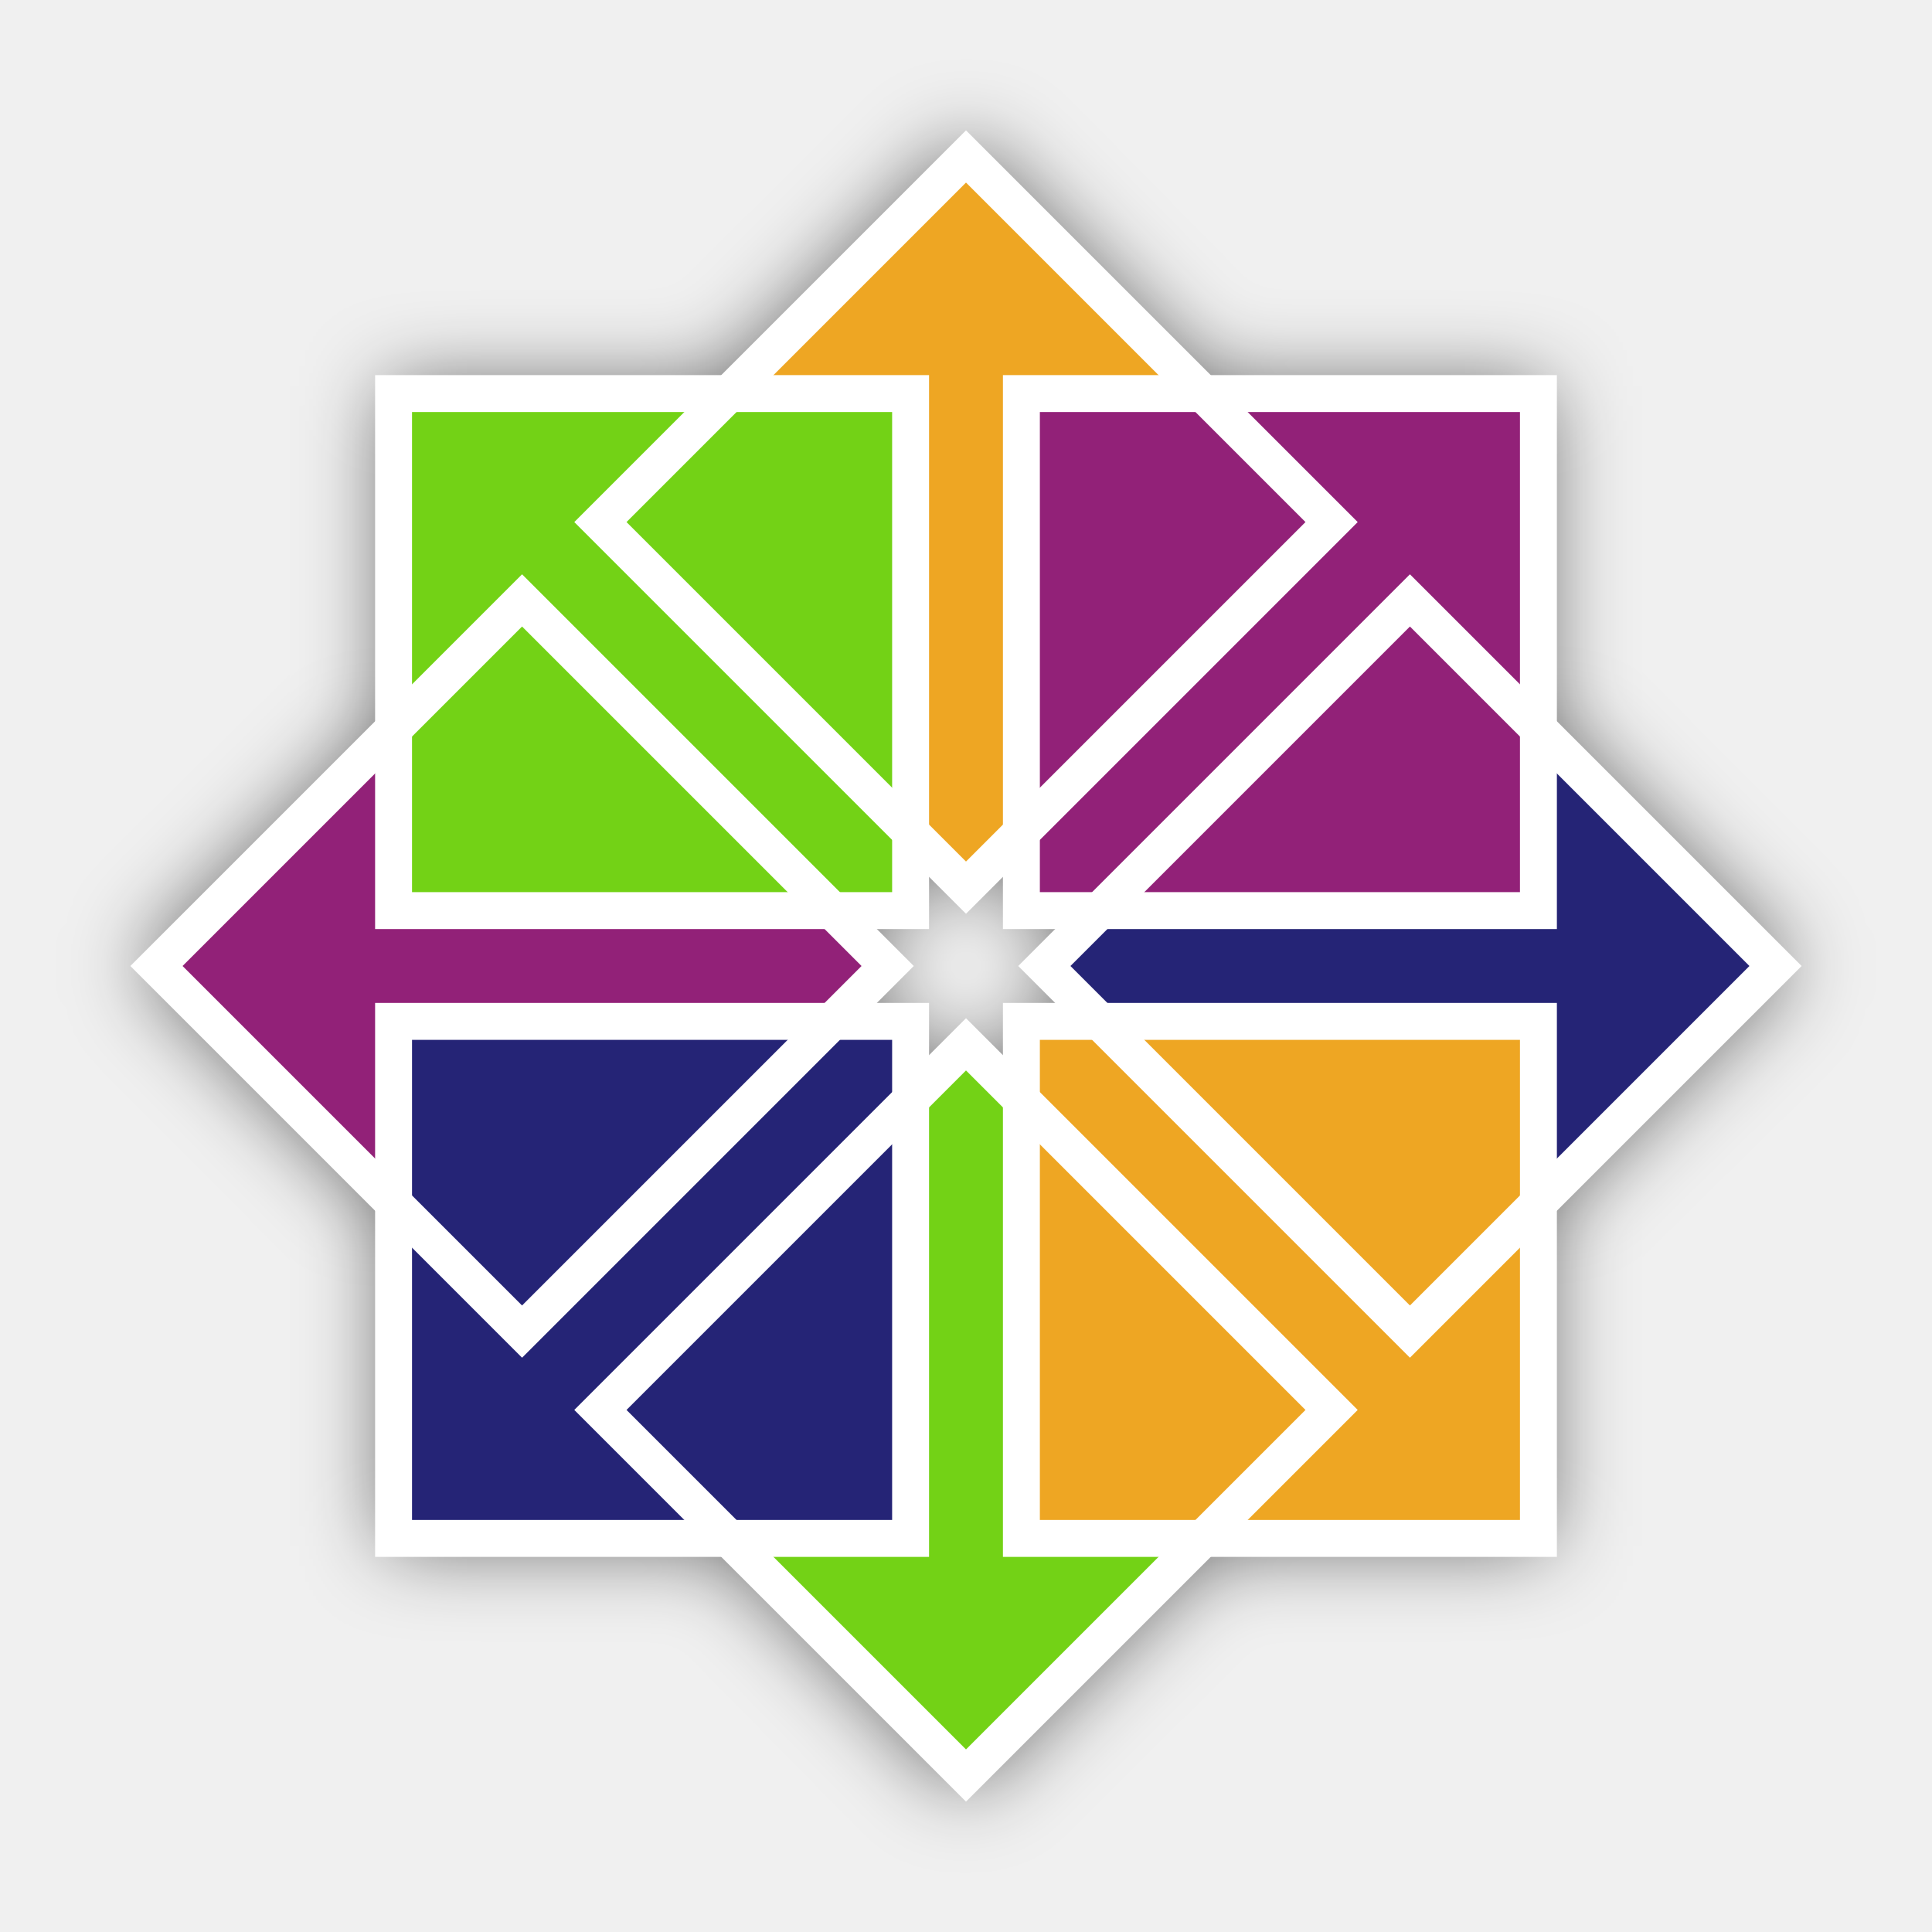
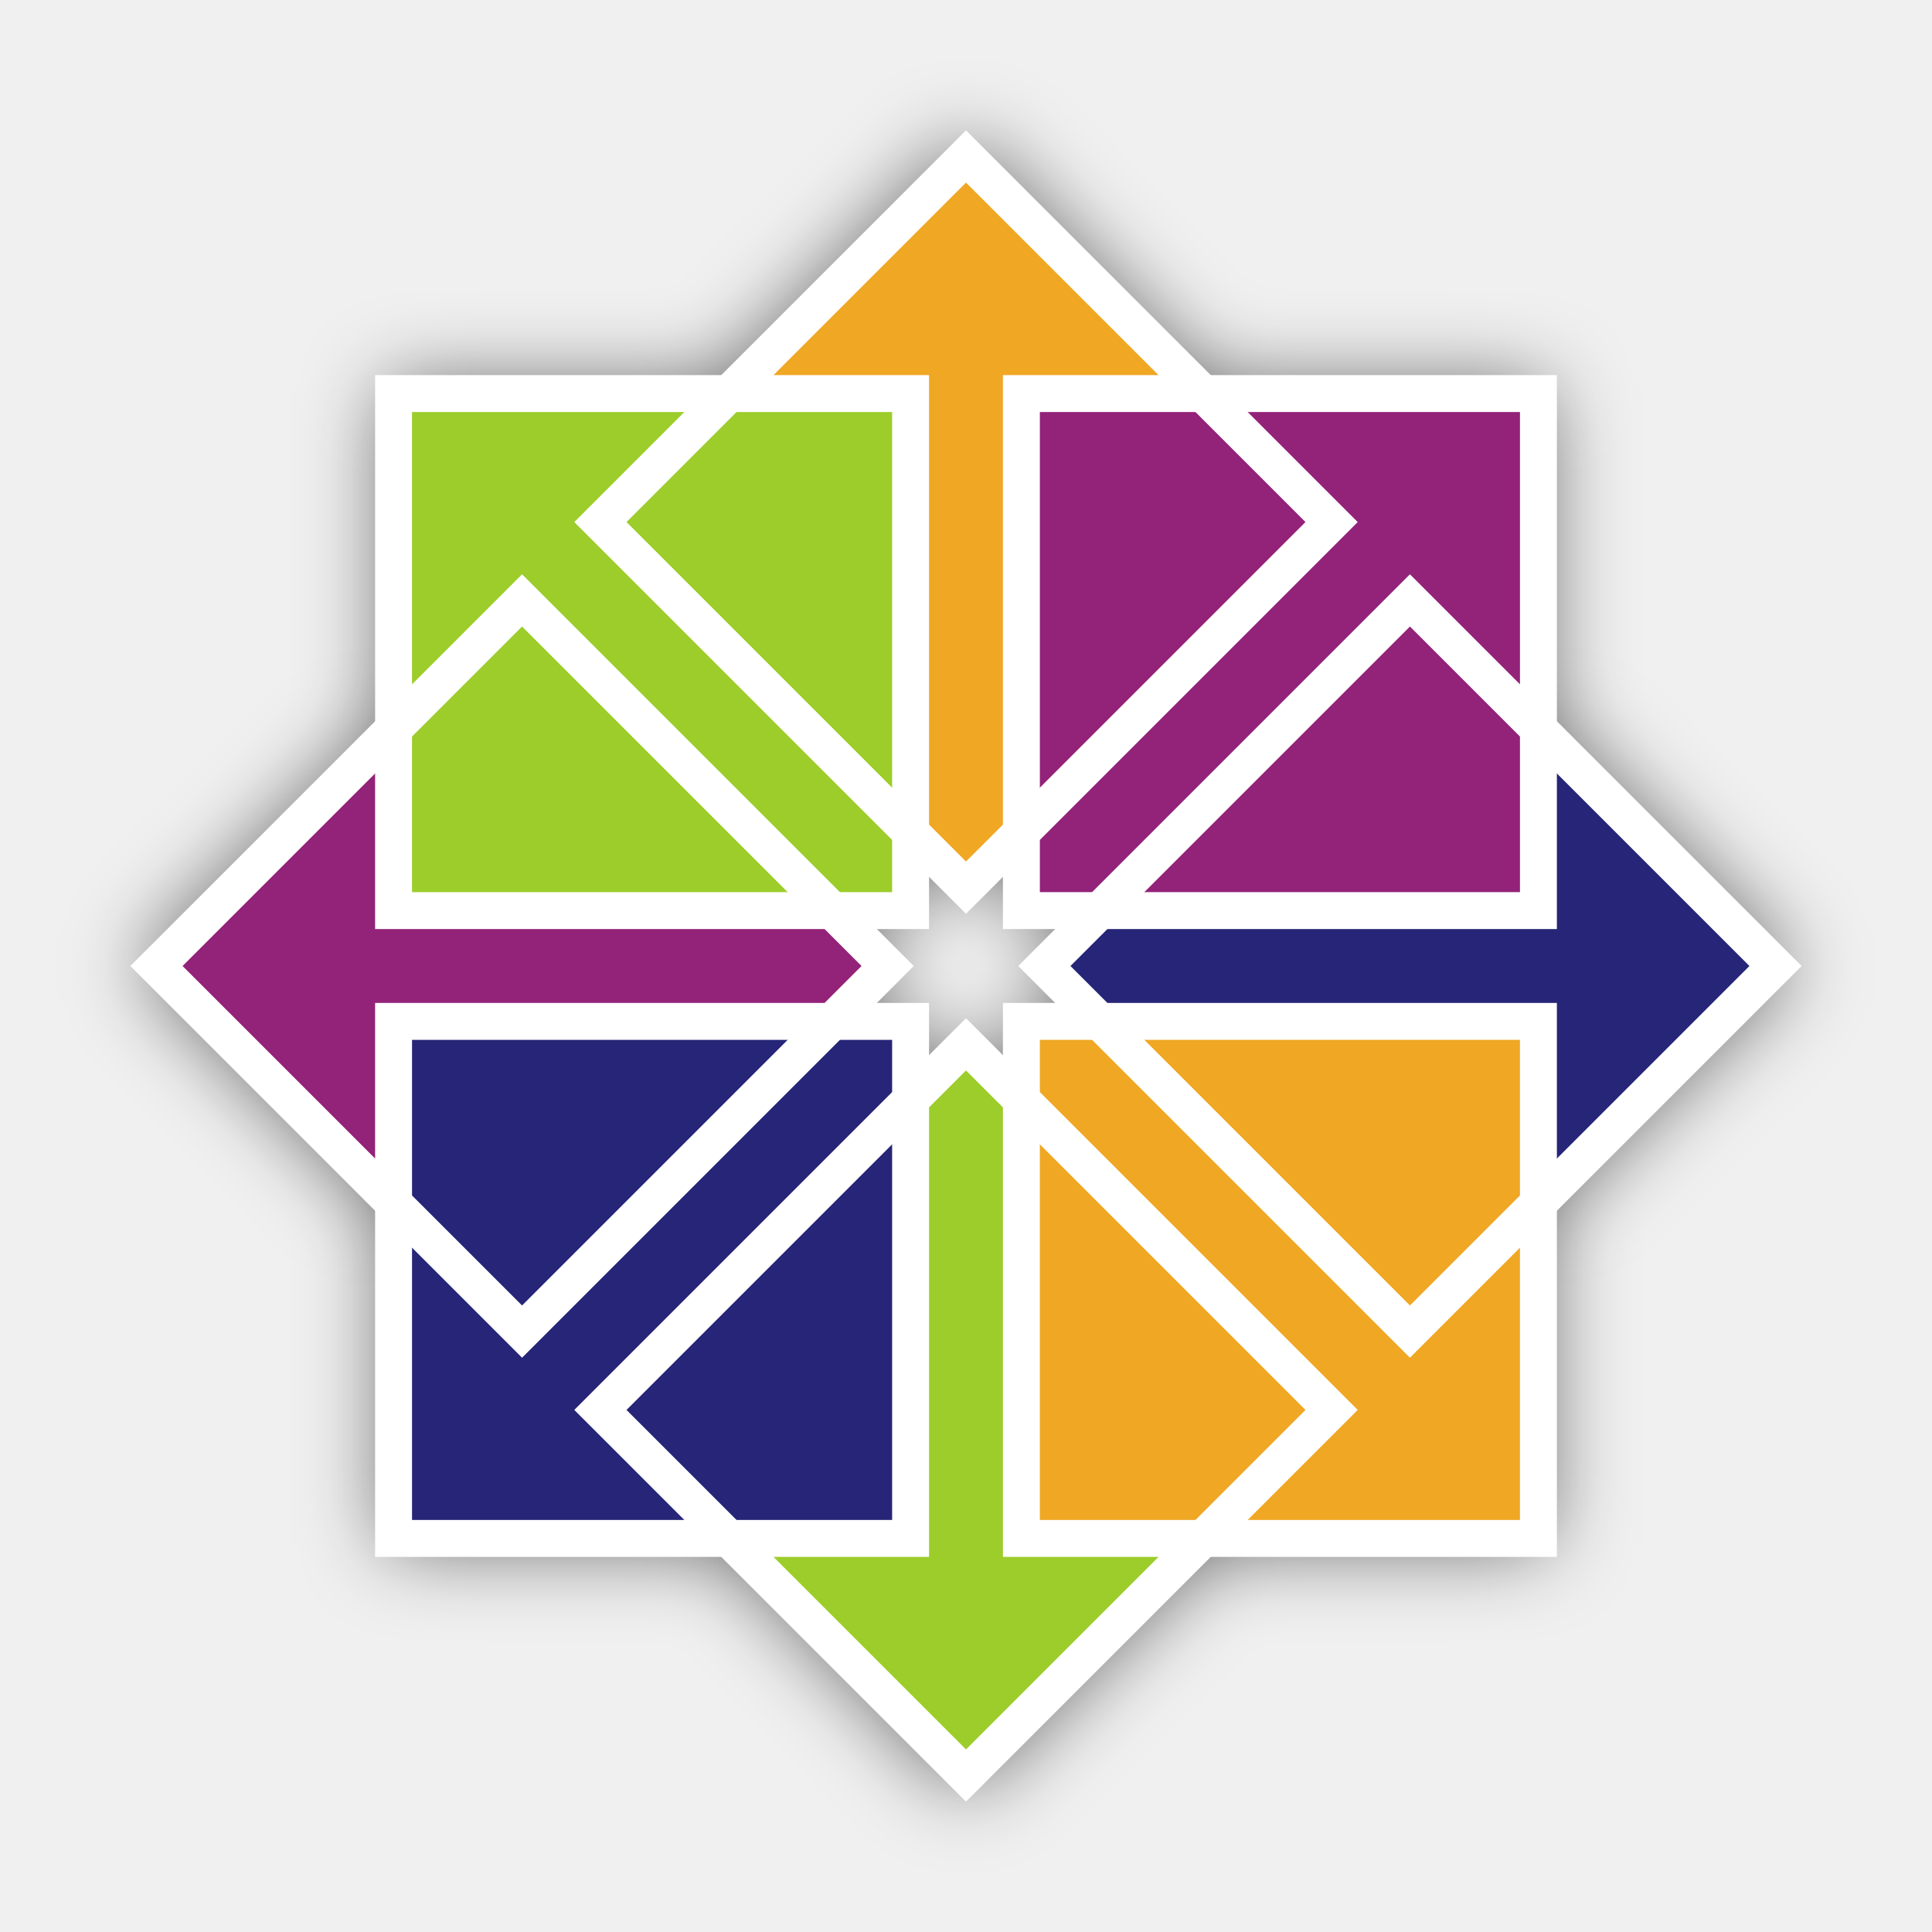
<svg xmlns="http://www.w3.org/2000/svg" width="70" height="70" id="svg3037" version="1.0">
  <defs id="defs3039">
    <filter id="filter3766">
      <feGaussianBlur stdDeviation="2.97" id="feGaussianBlur3768" />
    </filter>
    <clipPath clipPathUnits="userSpaceOnUse" id="clipPath4429">
      <g transform="matrix(0.9947658,0,0,1,1.786099,0)" id="g4431">
-         <path style="fill:#eea623;fill-opacity:1;fill-rule:evenodd;stroke:none;stroke-width:30;stroke-linecap:round;stroke-linejoin:round;marker:none;marker-start:none;marker-mid:none;marker-end:none;stroke-miterlimit:4;stroke-dasharray:none;stroke-dashoffset:0;stroke-opacity:1;visibility:visible;display:inline;overflow:visible" d="M 322.541,2800.938 L 318.106,2806.667 L 313.671,2800.938 L 313.671,2757.795 L 294.732,2757.795 L 318.106,2732.258 L 341.238,2757.795 L 322.541,2757.795 L 322.541,2800.938 z" id="path4433" />
+         <path style="fill:#efa724;fill-opacity:1;fill-rule:evenodd;stroke:none;stroke-width:30;stroke-linecap:round;stroke-linejoin:round;marker:none;marker-start:none;marker-mid:none;marker-end:none;stroke-miterlimit:4;stroke-dasharray:none;stroke-dashoffset:0;stroke-opacity:1;visibility:visible;display:inline;overflow:visible" d="M 322.541,2800.938 L 318.106,2806.667 L 313.671,2800.938 L 313.671,2757.795 L 294.732,2757.795 L 318.106,2732.258 L 341.238,2757.795 L 322.541,2757.795 L 322.541,2800.938 z" id="path4433" />
      </g>
    </clipPath>
  </defs>
  <g id="layer1" transform="translate(141.1745,-495.3305)">
    <rect style="opacity:1;fill:none;fill-opacity:1;fill-rule:nonzero;stroke:none;stroke-width:1;stroke-linecap:round;stroke-linejoin:round;marker:none;marker-start:none;marker-mid:none;marker-end:none;stroke-miterlimit:4;stroke-dasharray:none;stroke-dashoffset:0;stroke-opacity:1;visibility:visible;display:inline;overflow:visible;enable-background:accumulate" id="CENTOSARTWORK" width="70" height="70" x="-141.175" y="495.331" />
    <path style="opacity:1;fill:#000000;fill-opacity:0.588;fill-rule:evenodd;stroke:none;stroke-width:30;stroke-linecap:round;stroke-linejoin:round;marker:none;marker-start:none;marker-mid:none;marker-end:none;stroke-miterlimit:4;stroke-dasharray:none;stroke-dashoffset:0;stroke-opacity:1;visibility:visible;display:inline;overflow:visible;filter:url(#filter3766)" d="M 44.062,-15.406 L 26.219,2.375 L 2.375,2.375 L 2.375,26.406 L -15.406,43.938 L 2.375,61.781 L 2.375,85.625 L 26.406,85.625 L 43.938,103.406 L 61.781,85.625 L 85.625,85.625 L 85.625,61.594 L 103.406,44.062 L 85.625,26.219 L 85.625,2.375 L 61.594,2.375 L 44.062,-15.406 z M 39.969,34.719 L 44.062,38.812 L 48.031,34.844 L 48.031,39.969 L 53.281,39.969 L 49.188,44.062 L 53.156,48.031 L 48.031,48.031 L 48.031,53.281 L 43.938,49.188 L 39.969,53.156 L 39.969,48.031 L 34.719,48.031 L 38.812,43.938 L 34.844,39.969 L 39.969,39.969 L 39.969,34.719 z" transform="matrix(0.5049974,0,0,0.5049974,-128.3944,508.1106)" id="path8037" />
    <g id="g9335" transform="matrix(8.4666667e-2,0,0,8.4666667e-2,-125.3206,436.8735)">
      <g transform="matrix(1.180868,0,0,1.180868,586.4208,-1141.372)" id="g13583">
        <g id="g13467" transform="translate(-556.8334,-494.556)">
          <g id="g13395" transform="matrix(0,-3.777077,3.777077,0,-6968.629,3636.305)">
            <g transform="translate(16.27951,-899.1672)" id="g13397">
              <g id="g13399" transform="matrix(1.066666,0,0,1,-26.9356,-4.1328125e-5)">
-                 <path id="path13401" d="M 323.367,2798.161 L 317.96,2803.962 L 312.554,2798.161 L 312.554,2757.335 L 294.541,2757.335 L 317.96,2732.437 L 340.985,2757.335 L 323.367,2757.335 L 323.367,2798.161 z" style="fill:#922178;fill-opacity:1;fill-rule:evenodd;stroke:none;stroke-width:30;stroke-linecap:round;stroke-linejoin:round;marker:none;marker-start:none;marker-mid:none;marker-end:none;stroke-miterlimit:4;stroke-dasharray:none;stroke-dashoffset:0;stroke-opacity:1;visibility:visible;display:inline;overflow:visible" />
+                 <path id="path13401" d="M 323.367,2798.161 L 317.96,2803.962 L 312.554,2798.161 L 312.554,2757.335 L 294.541,2757.335 L 317.96,2732.437 L 340.985,2757.335 L 323.367,2757.335 L 323.367,2798.161 z" style="fill:#932279;fill-opacity:1;fill-rule:evenodd;stroke:none;stroke-width:30;stroke-linecap:round;stroke-linejoin:round;marker:none;marker-start:none;marker-mid:none;marker-end:none;stroke-miterlimit:4;stroke-dasharray:none;stroke-dashoffset:0;stroke-opacity:1;visibility:visible;display:inline;overflow:visible" />
              </g>
              <g transform="matrix(1.072279,0,0,1,-28.85079,-4.1328125e-5)" id="g13405" clip-path="url(#clipPath4429)" />
            </g>
          </g>
          <g transform="matrix(3.777077,0,0,3.777077,-988.7098,-4824.494)" id="g13407">
            <g id="g13409" transform="translate(16.27951,-899.1672)">
              <g transform="matrix(1.066666,0,0,1,-26.9356,-4.1328125e-5)" id="g13411">
-                 <path style="fill:#eea623;fill-opacity:1;fill-rule:evenodd;stroke:none;stroke-width:30;stroke-linecap:round;stroke-linejoin:round;marker:none;marker-start:none;marker-mid:none;marker-end:none;stroke-miterlimit:4;stroke-dasharray:none;stroke-dashoffset:0;stroke-opacity:1;visibility:visible;display:inline;overflow:visible" d="M 323.367,2798.161 L 317.96,2803.962 L 312.554,2798.161 L 312.554,2757.335 L 294.541,2757.335 L 317.96,2732.437 L 340.985,2757.335 L 323.367,2757.335 L 323.367,2798.161 z" id="path13413" />
+                 <path style="fill:#efa724;fill-opacity:1;fill-rule:evenodd;stroke:none;stroke-width:30;stroke-linecap:round;stroke-linejoin:round;marker:none;marker-start:none;marker-mid:none;marker-end:none;stroke-miterlimit:4;stroke-dasharray:none;stroke-dashoffset:0;stroke-opacity:1;visibility:visible;display:inline;overflow:visible" d="M 323.367,2798.161 L 317.96,2803.962 L 312.554,2798.161 L 312.554,2757.335 L 294.541,2757.335 L 317.96,2732.437 L 340.985,2757.335 L 323.367,2757.335 L 323.367,2798.161 z" id="path13413" />
              </g>
              <g clip-path="url(#clipPath4429)" id="g13417" transform="matrix(1.072279,0,0,1,-28.85079,-4.1328125e-5)" />
            </g>
          </g>
          <g id="g13419" transform="matrix(0,3.777077,-3.777077,0,10868.313,1216.913)">
            <g transform="matrix(1.066666,0,0,1,-26.9356,-4.1328125e-5)" id="g13421">
-               <path style="fill:#252476;fill-opacity:1;fill-rule:evenodd;stroke:none;stroke-width:30;stroke-linecap:round;stroke-linejoin:round;marker:none;marker-start:none;marker-mid:none;marker-end:none;stroke-miterlimit:4;stroke-dasharray:none;stroke-dashoffset:0;stroke-opacity:1;visibility:visible;display:inline;overflow:visible" d="M 323.367,2798.161 L 317.96,2803.962 L 312.554,2798.161 L 312.554,2757.335 L 294.541,2757.335 L 317.96,2732.437 L 340.985,2757.335 L 323.367,2757.335 L 323.367,2798.161 z" id="path13423" />
+               <path style="fill:#262577;fill-opacity:1;fill-rule:evenodd;stroke:none;stroke-width:30;stroke-linecap:round;stroke-linejoin:round;marker:none;marker-start:none;marker-mid:none;marker-end:none;stroke-miterlimit:4;stroke-dasharray:none;stroke-dashoffset:0;stroke-opacity:1;visibility:visible;display:inline;overflow:visible" d="M 323.367,2798.161 L 317.96,2803.962 L 312.554,2798.161 L 312.554,2757.335 L 294.541,2757.335 L 317.96,2732.437 L 340.985,2757.335 L 323.367,2757.335 L 323.367,2798.161 z" id="path13423" />
            </g>
            <g clip-path="url(#clipPath4429)" id="g13427" transform="matrix(1.072279,0,0,1,-28.85079,-4.1328125e-5)" />
          </g>
          <g transform="matrix(-3.777077,0,0,-3.777077,1492.17,9616.223)" id="g13429">
            <g id="g13431" transform="translate(16.27951,-899.1672)">
              <g transform="matrix(1.066666,0,0,1,-26.9356,-4.1328125e-5)" id="g13433">
-                 <path style="fill:#73d216;fill-opacity:1;fill-rule:evenodd;stroke:none;stroke-width:30;stroke-linecap:round;stroke-linejoin:round;marker:none;marker-start:none;marker-mid:none;marker-end:none;stroke-miterlimit:4;stroke-dasharray:none;stroke-dashoffset:0;stroke-opacity:1;visibility:visible;display:inline;overflow:visible" d="M 323.367,2798.161 L 317.96,2803.962 L 312.554,2798.161 L 312.554,2757.335 L 294.541,2757.335 L 317.96,2732.437 L 340.985,2757.335 L 323.367,2757.335 L 323.367,2798.161 z" id="path13435" />
+                 <path style="fill:#9ccd2a;fill-opacity:1;fill-rule:evenodd;stroke:none;stroke-width:30;stroke-linecap:round;stroke-linejoin:round;marker:none;marker-start:none;marker-mid:none;marker-end:none;stroke-miterlimit:4;stroke-dasharray:none;stroke-dashoffset:0;stroke-opacity:1;visibility:visible;display:inline;overflow:visible" d="M 323.367,2798.161 L 317.96,2803.962 L 312.554,2798.161 L 312.554,2757.335 L 294.541,2757.335 L 317.96,2732.437 L 340.985,2757.335 L 323.367,2757.335 L 323.367,2798.161 z" id="path13435" />
              </g>
              <g clip-path="url(#clipPath4429)" id="g13439" transform="matrix(1.072279,0,0,1,-28.85079,-4.1328125e-5)" />
            </g>
          </g>
          <g transform="matrix(3.777077,0,0,3.777077,-2493.849,-6445.18)" id="g13441">
-             <rect style="fill:#73d216;fill-opacity:1;stroke:#ffffff;stroke-width:3.543;stroke-linecap:butt;stroke-linejoin:miter;stroke-miterlimit:4;stroke-dasharray:none;stroke-dashoffset:0;stroke-opacity:1" id="rect13443" width="49.606" height="49.606" x="671.984" y="2285.789" />
-             <rect y="2285.789" x="732.221" height="49.606" width="49.606" id="rect13445" style="fill:#922178;fill-opacity:1;stroke:#ffffff;stroke-width:3.543;stroke-linecap:butt;stroke-linejoin:miter;stroke-miterlimit:4;stroke-dasharray:none;stroke-dashoffset:0;stroke-opacity:1" />
-             <rect style="fill:#eea623;fill-opacity:1;stroke:#ffffff;stroke-width:3.543;stroke-linecap:butt;stroke-linejoin:miter;stroke-miterlimit:4;stroke-dasharray:none;stroke-dashoffset:0;stroke-opacity:1" id="rect13447" width="49.606" height="49.606" x="732.221" y="2346.026" />
-             <rect y="2346.026" x="671.984" height="49.606" width="49.606" id="rect13449" style="fill:#252476;fill-opacity:1;stroke:#ffffff;stroke-width:3.543;stroke-linecap:butt;stroke-linejoin:miter;stroke-miterlimit:4;stroke-dasharray:none;stroke-dashoffset:0;stroke-opacity:1" />
+             <rect style="fill:#9ccd2a;fill-opacity:1;stroke:#ffffff;stroke-width:3.543;stroke-linecap:butt;stroke-linejoin:miter;stroke-miterlimit:4;stroke-dasharray:none;stroke-dashoffset:0;stroke-opacity:1" id="rect13443" width="49.606" height="49.606" x="671.984" y="2285.789" />
+             <rect y="2285.789" x="732.221" height="49.606" width="49.606" id="rect13445" style="fill:#932279;fill-opacity:1;stroke:#ffffff;stroke-width:3.543;stroke-linecap:butt;stroke-linejoin:miter;stroke-miterlimit:4;stroke-dasharray:none;stroke-dashoffset:0;stroke-opacity:1" />
+             <rect style="fill:#efa724;fill-opacity:1;stroke:#ffffff;stroke-width:3.543;stroke-linecap:butt;stroke-linejoin:miter;stroke-miterlimit:4;stroke-dasharray:none;stroke-dashoffset:0;stroke-opacity:1" id="rect13447" width="49.606" height="49.606" x="732.221" y="2346.026" />
+             <rect y="2346.026" x="671.984" height="49.606" width="49.606" id="rect13449" style="fill:#262577;fill-opacity:1;stroke:#ffffff;stroke-width:3.543;stroke-linecap:butt;stroke-linejoin:miter;stroke-miterlimit:4;stroke-dasharray:none;stroke-dashoffset:0;stroke-opacity:1" />
          </g>
          <rect y="1664.69" x="-1723.575" height="187.367" width="187.367" id="rect13459" style="fill:none;fill-opacity:1;stroke:#ffffff;stroke-width:13.383;stroke-linecap:butt;stroke-linejoin:miter;stroke-miterlimit:4;stroke-dasharray:none;stroke-dashoffset:0;stroke-opacity:1" transform="matrix(0.7071068,-0.7071068,0.7071068,0.7071068,0,0)" />
          <rect style="fill:none;fill-opacity:1;stroke:#ffffff;stroke-width:13.383;stroke-linecap:butt;stroke-linejoin:miter;stroke-miterlimit:4;stroke-dasharray:none;stroke-dashoffset:0;stroke-opacity:1" id="rect13461" width="187.367" height="187.367" x="-1496.057" y="1664.69" transform="matrix(0.7071068,-0.7071068,0.7071068,0.7071068,0,0)" />
          <rect y="1892.207" x="-1496.057" height="187.367" width="187.367" id="rect13463" style="fill:none;fill-opacity:1;stroke:#ffffff;stroke-width:13.383;stroke-linecap:butt;stroke-linejoin:miter;stroke-miterlimit:4;stroke-dasharray:none;stroke-dashoffset:0;stroke-opacity:1" transform="matrix(0.7071068,-0.7071068,0.7071068,0.7071068,0,0)" />
          <rect style="fill:none;fill-opacity:1;stroke:#ffffff;stroke-width:13.383;stroke-linecap:butt;stroke-linejoin:miter;stroke-miterlimit:4;stroke-dasharray:none;stroke-dashoffset:0;stroke-opacity:1" id="rect13465" width="187.367" height="187.367" x="-1723.575" y="1892.207" transform="matrix(0.7071068,-0.7071068,0.7071068,0.7071068,0,0)" />
        </g>
      </g>
    </g>
  </g>
</svg>
